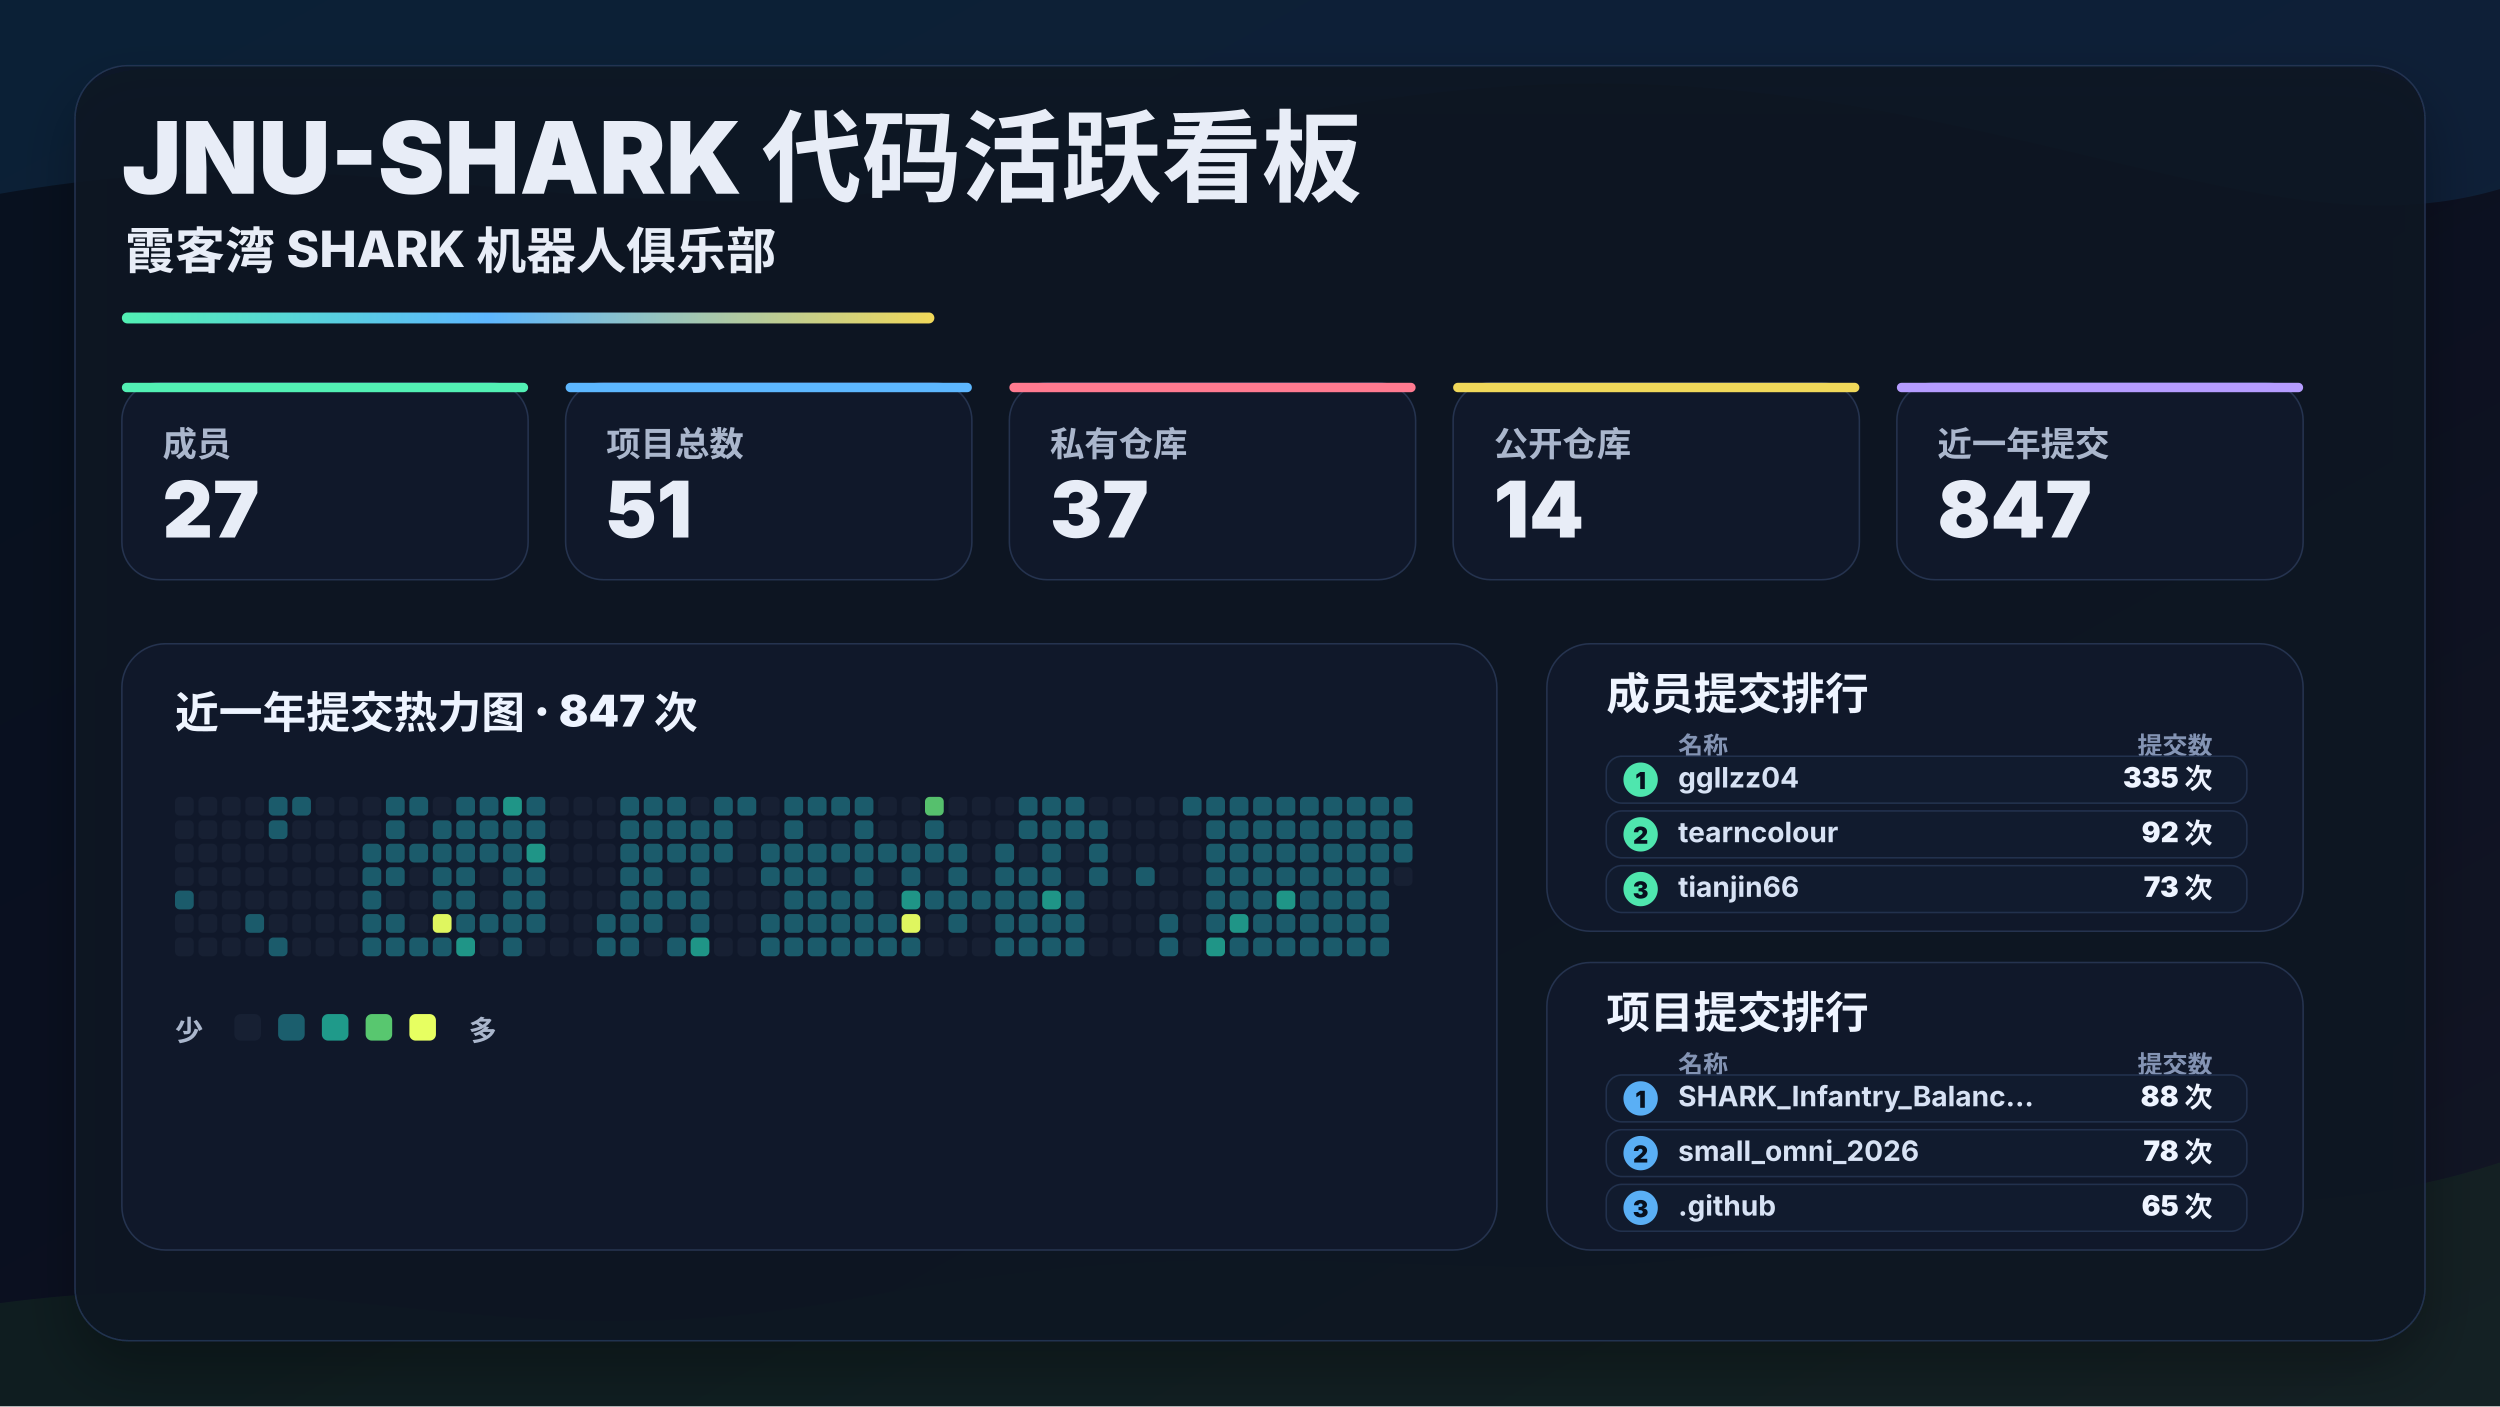
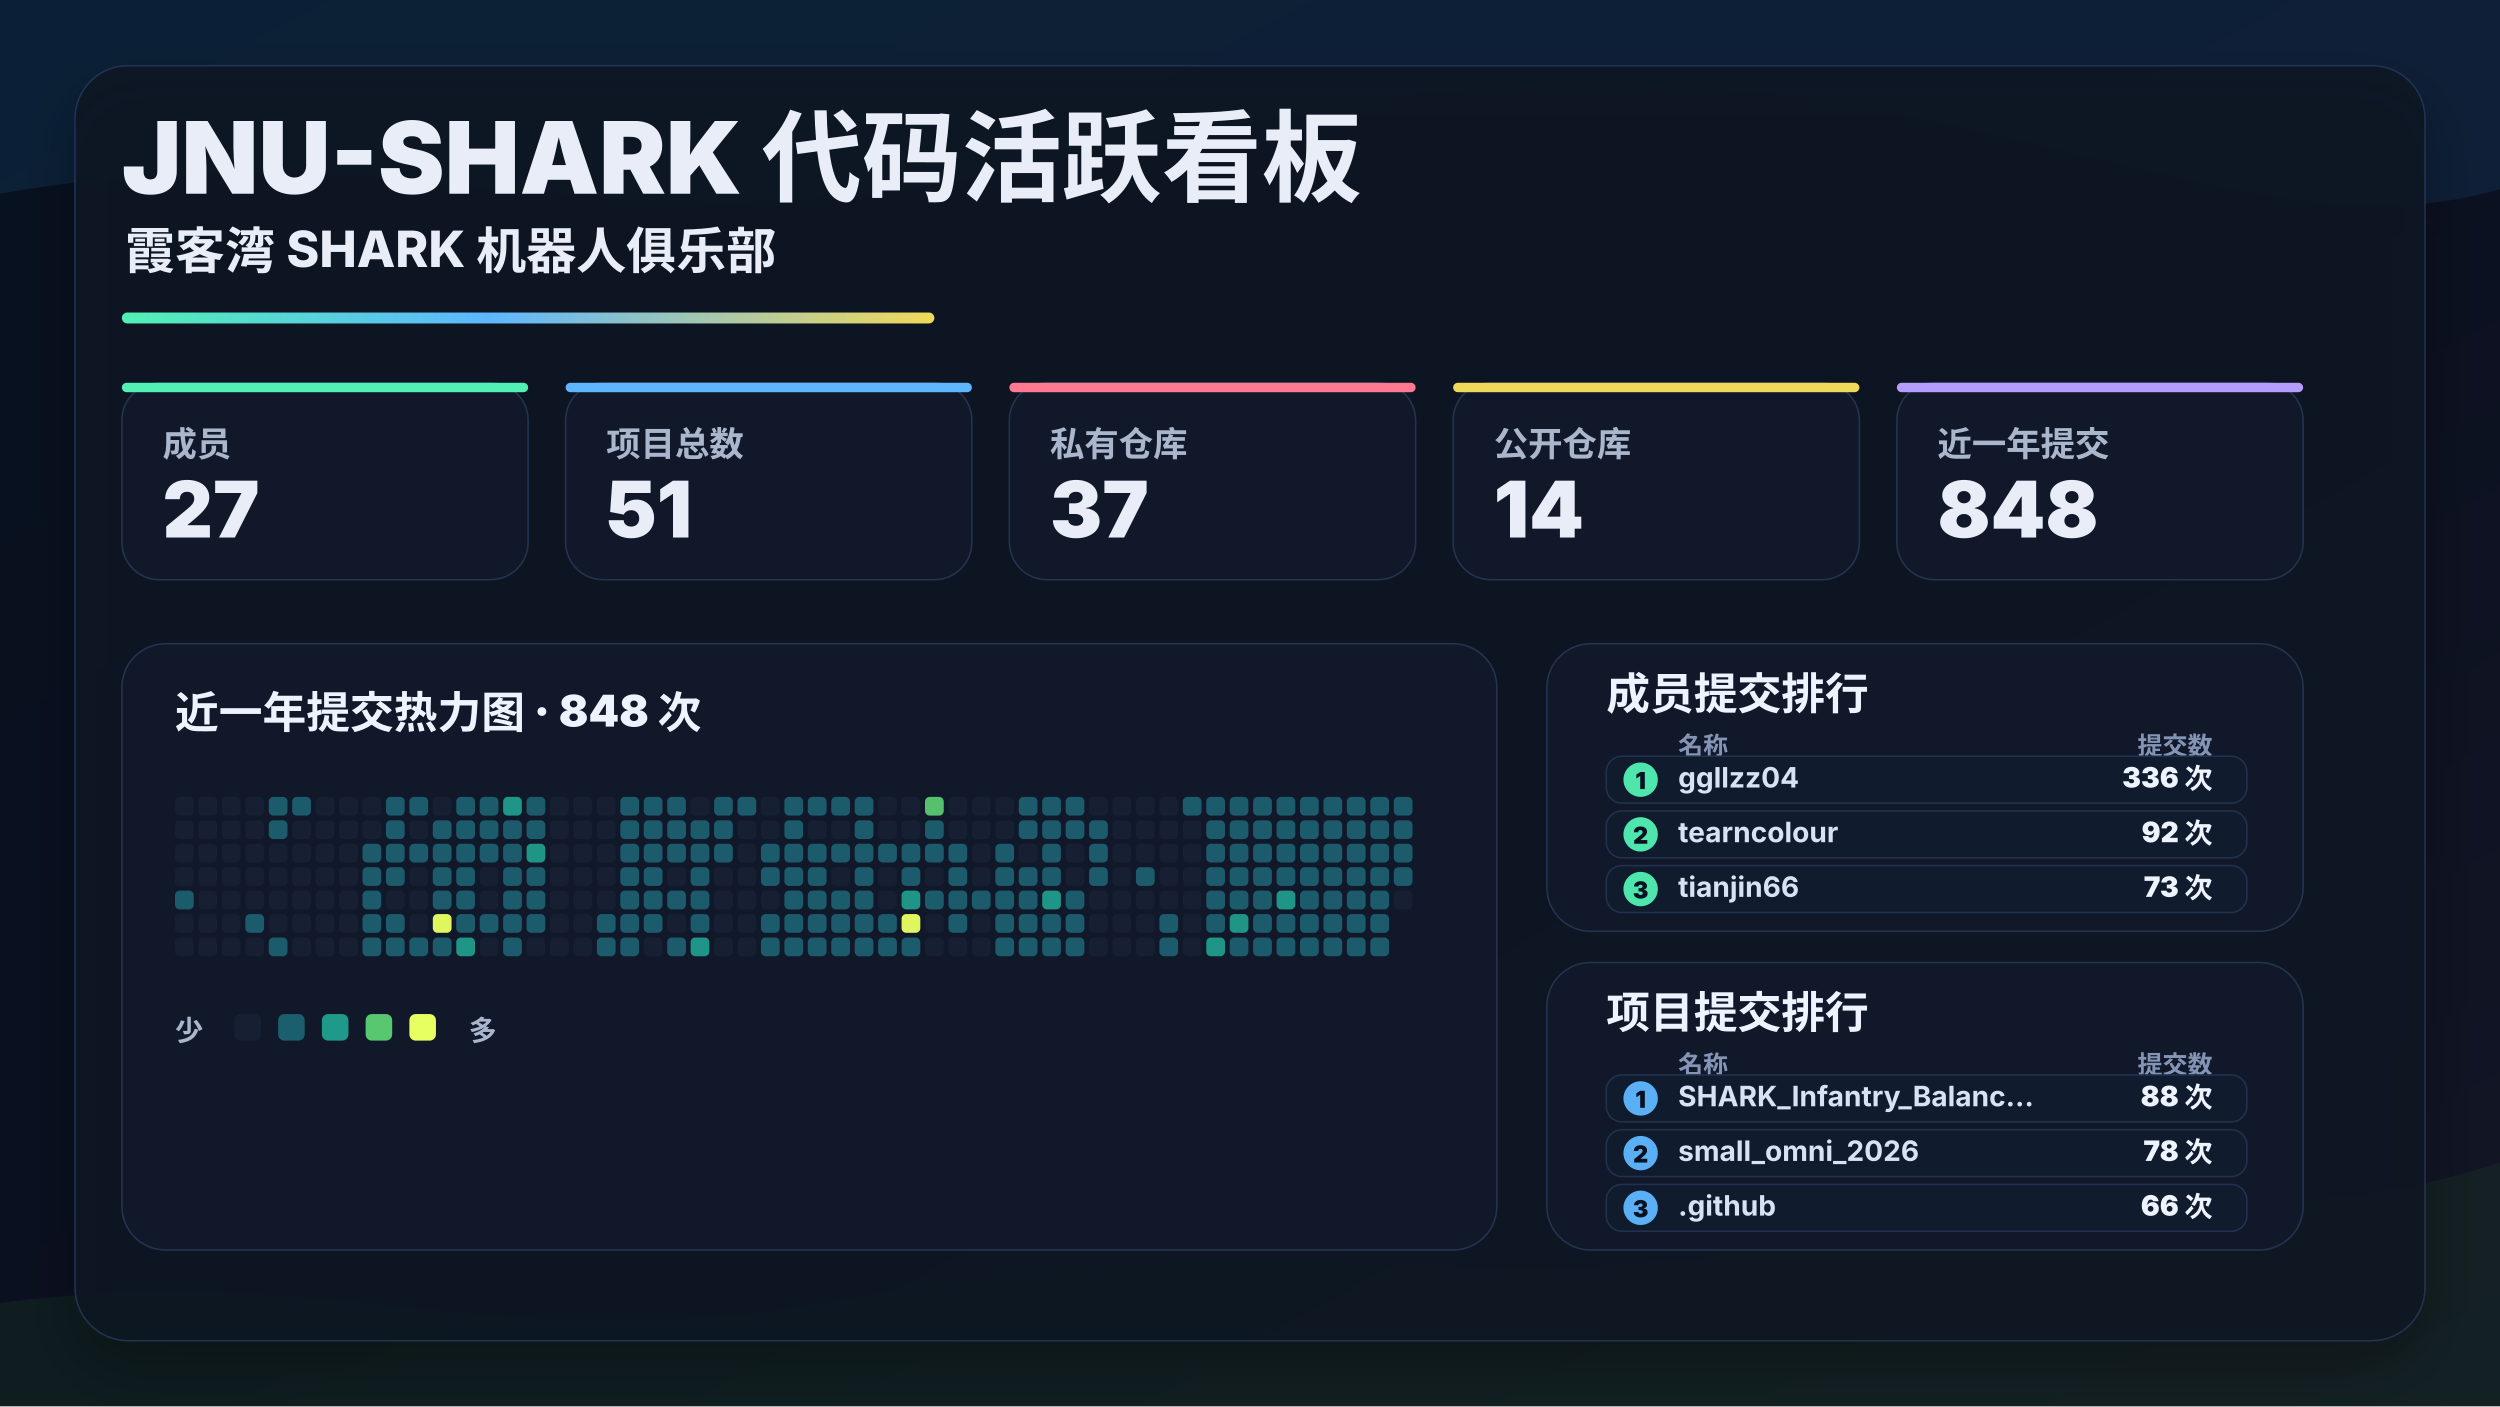
<svg xmlns="http://www.w3.org/2000/svg" width="1600" height="900" viewBox="0 0 1600 900" role="img" aria-labelledby="title desc">
  <defs>
    <linearGradient id="bg" x1="0" y1="0" x2="1" y2="1">
      <stop offset="0" stop-color="#07111f" />
      <stop offset="0.52" stop-color="#0b1020" />
      <stop offset="1" stop-color="#131625" />
    </linearGradient>
    <linearGradient id="hero" x1="0" y1="0" x2="1" y2="0">
      <stop offset="0" stop-color="#52f0b4" />
      <stop offset="0.45" stop-color="#5db7ff" />
      <stop offset="1" stop-color="#f0d85a" />
    </linearGradient>
    <filter id="softShadow" x="-10%" y="-10%" width="120%" height="120%">
      <feDropShadow dx="0" dy="18" stdDeviation="18" flood-color="#000000" flood-opacity="0.32" />
    </filter>
  </defs>
  <style>
    text { font-family: Inter, ui-sans-serif, system-ui, -apple-system, BlinkMacSystemFont, "Segoe UI", "PingFang SC", "Microsoft YaHei", sans-serif; fill: #e8edf7; }
    .title { font-size: 64px; font-weight: 900; letter-spacing: 0; }
    .subtitle { font-size: 32px; font-weight: 780; fill: #e8edf7; }
    .label { font-size: 22px; fill: #aab6cc; font-weight: 760; }
    .stat { font-size: 50px; font-weight: 900; }
    .section-title { font-size: 28px; font-weight: 860; fill: #eef4ff; }
    .table-head { font-size: 16px; fill: #8494b4; font-weight: 720; }
    .row-name { font-size: 18px; fill: #d7e2f4; font-weight: 720; }
    .row-value { font-size: 18px; fill: #eef4ff; font-weight: 860; }
    .rank { font-size: 15px; fill: #07111f; font-weight: 900; }
    .tiny { font-size: 18px; fill: #aab6cc; font-weight: 620; }
  </style>
  <rect width="1600" height="900" fill="url(#bg)" />
  <path d="M0 124 C250 80 385 160 620 114 C860 67 982 28 1220 74 C1392 108 1495 152 1600 121 L1600 0 L0 0 Z" fill="#12385c" opacity="0.38" />
  <path d="M0 834 C216 805 318 875 553 830 C835 776 935 837 1160 794 C1350 758 1464 789 1600 744 L1600 900 L0 900 Z" fill="#173622" opacity="0.36" />
  <g filter="url(#softShadow)">
    <rect x="48" y="42" width="1504" height="816" rx="34" fill="#0b1324" opacity="0.88" stroke="#263654" />
  </g>
  <text x="78" y="124" class="title">JNU-SHARK 代码活跃看板</text>
  <text x="80" y="172" class="subtitle">霞客湾 SHARK 机器人俱乐部</text>
  <rect x="78" y="200" width="520" height="7" rx="3.5" fill="url(#hero)" />
  <g>
    <rect x="78" y="245" width="260" height="126" rx="24" fill="#10182a" stroke="#25334f" />
    <rect x="78" y="245" width="260" height="6" rx="3" fill="#52f0b4" />
    <text x="104" y="292" class="label">成员</text>
    <text x="104" y="344" class="stat">27</text>
  </g>
  <g>
    <rect x="362" y="245" width="260" height="126" rx="24" fill="#10182a" stroke="#25334f" />
    <rect x="362" y="245" width="260" height="6" rx="3" fill="#5db7ff" />
    <text x="388" y="292" class="label">项目总数</text>
    <text x="388" y="344" class="stat">51</text>
  </g>
  <g>
    <rect x="646" y="245" width="260" height="126" rx="24" fill="#10182a" stroke="#25334f" />
    <rect x="646" y="245" width="260" height="6" rx="3" fill="#ff7a90" />
    <text x="672" y="292" class="label">私有仓库</text>
    <text x="672" y="344" class="stat">37</text>
  </g>
  <g>
    <rect x="930" y="245" width="260" height="126" rx="24" fill="#10182a" stroke="#25334f" />
    <rect x="930" y="245" width="260" height="6" rx="3" fill="#f0d85a" />
    <text x="956" y="292" class="label">公开仓库</text>
    <text x="956" y="344" class="stat">14</text>
  </g>
  <g>
    <rect x="1214" y="245" width="260" height="126" rx="24" fill="#10182a" stroke="#25334f" />
    <rect x="1214" y="245" width="260" height="6" rx="3" fill="#b59cff" />
    <text x="1240" y="292" class="label">近一年提交</text>
-     <text x="1240" y="344" class="stat">847</text>
+     <text x="1240" y="344" class="stat">848</text>
  </g>
  <rect x="78" y="412" width="880" height="388" rx="28" fill="#10182a" stroke="#25334f" />
-   <text x="112" y="466" class="section-title">近一年提交热力图 · 847 次</text>
+   <text x="112" y="466" class="section-title">近一年提交热力图 · 848 次</text>
  <rect x="112" y="510" width="12" height="12" rx="3" fill="#172033" opacity="0.96" />
  <rect x="112" y="525" width="12" height="12" rx="3" fill="#172033" opacity="0.96" />
  <rect x="112" y="540" width="12" height="12" rx="3" fill="#172033" opacity="0.96" />
  <rect x="112" y="555" width="12" height="12" rx="3" fill="#172033" opacity="0.96" />
  <rect x="112" y="570" width="12" height="12" rx="3" fill="#1b5e6d" opacity="0.96" />
  <rect x="112" y="585" width="12" height="12" rx="3" fill="#172033" opacity="0.96" />
  <rect x="112" y="600" width="12" height="12" rx="3" fill="#172033" opacity="0.96" />
  <rect x="127" y="510" width="12" height="12" rx="3" fill="#172033" opacity="0.96" />
  <rect x="127" y="525" width="12" height="12" rx="3" fill="#172033" opacity="0.96" />
  <rect x="127" y="540" width="12" height="12" rx="3" fill="#172033" opacity="0.96" />
  <rect x="127" y="555" width="12" height="12" rx="3" fill="#172033" opacity="0.96" />
  <rect x="127" y="570" width="12" height="12" rx="3" fill="#172033" opacity="0.96" />
  <rect x="127" y="585" width="12" height="12" rx="3" fill="#172033" opacity="0.96" />
  <rect x="127" y="600" width="12" height="12" rx="3" fill="#172033" opacity="0.96" />
  <rect x="142" y="510" width="12" height="12" rx="3" fill="#172033" opacity="0.96" />
  <rect x="142" y="525" width="12" height="12" rx="3" fill="#172033" opacity="0.96" />
  <rect x="142" y="540" width="12" height="12" rx="3" fill="#172033" opacity="0.96" />
  <rect x="142" y="555" width="12" height="12" rx="3" fill="#172033" opacity="0.96" />
  <rect x="142" y="570" width="12" height="12" rx="3" fill="#172033" opacity="0.96" />
  <rect x="142" y="585" width="12" height="12" rx="3" fill="#172033" opacity="0.96" />
  <rect x="142" y="600" width="12" height="12" rx="3" fill="#172033" opacity="0.96" />
  <rect x="157" y="510" width="12" height="12" rx="3" fill="#172033" opacity="0.96" />
  <rect x="157" y="525" width="12" height="12" rx="3" fill="#172033" opacity="0.96" />
  <rect x="157" y="540" width="12" height="12" rx="3" fill="#172033" opacity="0.96" />
  <rect x="157" y="555" width="12" height="12" rx="3" fill="#172033" opacity="0.96" />
  <rect x="157" y="570" width="12" height="12" rx="3" fill="#172033" opacity="0.96" />
  <rect x="157" y="585" width="12" height="12" rx="3" fill="#1b5e6d" opacity="0.96" />
  <rect x="157" y="600" width="12" height="12" rx="3" fill="#172033" opacity="0.96" />
  <rect x="172" y="510" width="12" height="12" rx="3" fill="#1b5e6d" opacity="0.96" />
  <rect x="172" y="525" width="12" height="12" rx="3" fill="#1b5e6d" opacity="0.96" />
  <rect x="172" y="540" width="12" height="12" rx="3" fill="#172033" opacity="0.96" />
  <rect x="172" y="555" width="12" height="12" rx="3" fill="#172033" opacity="0.96" />
  <rect x="172" y="570" width="12" height="12" rx="3" fill="#172033" opacity="0.96" />
  <rect x="172" y="585" width="12" height="12" rx="3" fill="#172033" opacity="0.96" />
  <rect x="172" y="600" width="12" height="12" rx="3" fill="#1b5e6d" opacity="0.96" />
  <rect x="187" y="510" width="12" height="12" rx="3" fill="#1b5e6d" opacity="0.96" />
  <rect x="187" y="525" width="12" height="12" rx="3" fill="#172033" opacity="0.96" />
  <rect x="187" y="540" width="12" height="12" rx="3" fill="#172033" opacity="0.96" />
  <rect x="187" y="555" width="12" height="12" rx="3" fill="#172033" opacity="0.96" />
  <rect x="187" y="570" width="12" height="12" rx="3" fill="#172033" opacity="0.96" />
  <rect x="187" y="585" width="12" height="12" rx="3" fill="#172033" opacity="0.96" />
  <rect x="187" y="600" width="12" height="12" rx="3" fill="#172033" opacity="0.96" />
  <rect x="202" y="510" width="12" height="12" rx="3" fill="#172033" opacity="0.96" />
  <rect x="202" y="525" width="12" height="12" rx="3" fill="#172033" opacity="0.96" />
  <rect x="202" y="540" width="12" height="12" rx="3" fill="#172033" opacity="0.96" />
  <rect x="202" y="555" width="12" height="12" rx="3" fill="#172033" opacity="0.96" />
  <rect x="202" y="570" width="12" height="12" rx="3" fill="#172033" opacity="0.96" />
  <rect x="202" y="585" width="12" height="12" rx="3" fill="#172033" opacity="0.96" />
  <rect x="202" y="600" width="12" height="12" rx="3" fill="#172033" opacity="0.96" />
  <rect x="217" y="510" width="12" height="12" rx="3" fill="#172033" opacity="0.96" />
  <rect x="217" y="525" width="12" height="12" rx="3" fill="#172033" opacity="0.96" />
  <rect x="217" y="540" width="12" height="12" rx="3" fill="#172033" opacity="0.96" />
  <rect x="217" y="555" width="12" height="12" rx="3" fill="#172033" opacity="0.96" />
  <rect x="217" y="570" width="12" height="12" rx="3" fill="#172033" opacity="0.96" />
  <rect x="217" y="585" width="12" height="12" rx="3" fill="#172033" opacity="0.96" />
  <rect x="217" y="600" width="12" height="12" rx="3" fill="#172033" opacity="0.96" />
  <rect x="232" y="510" width="12" height="12" rx="3" fill="#172033" opacity="0.96" />
  <rect x="232" y="525" width="12" height="12" rx="3" fill="#172033" opacity="0.96" />
  <rect x="232" y="540" width="12" height="12" rx="3" fill="#1b5e6d" opacity="0.96" />
  <rect x="232" y="555" width="12" height="12" rx="3" fill="#1b5e6d" opacity="0.96" />
  <rect x="232" y="570" width="12" height="12" rx="3" fill="#1b5e6d" opacity="0.96" />
  <rect x="232" y="585" width="12" height="12" rx="3" fill="#1b5e6d" opacity="0.96" />
  <rect x="232" y="600" width="12" height="12" rx="3" fill="#1b5e6d" opacity="0.96" />
  <rect x="247" y="510" width="12" height="12" rx="3" fill="#1b5e6d" opacity="0.96" />
  <rect x="247" y="525" width="12" height="12" rx="3" fill="#1b5e6d" opacity="0.96" />
  <rect x="247" y="540" width="12" height="12" rx="3" fill="#1b5e6d" opacity="0.96" />
  <rect x="247" y="555" width="12" height="12" rx="3" fill="#1b5e6d" opacity="0.96" />
  <rect x="247" y="570" width="12" height="12" rx="3" fill="#172033" opacity="0.96" />
  <rect x="247" y="585" width="12" height="12" rx="3" fill="#1b5e6d" opacity="0.96" />
  <rect x="247" y="600" width="12" height="12" rx="3" fill="#1b5e6d" opacity="0.96" />
  <rect x="262" y="510" width="12" height="12" rx="3" fill="#1b5e6d" opacity="0.96" />
  <rect x="262" y="525" width="12" height="12" rx="3" fill="#172033" opacity="0.96" />
  <rect x="262" y="540" width="12" height="12" rx="3" fill="#1b5e6d" opacity="0.96" />
  <rect x="262" y="555" width="12" height="12" rx="3" fill="#172033" opacity="0.96" />
  <rect x="262" y="570" width="12" height="12" rx="3" fill="#172033" opacity="0.96" />
  <rect x="262" y="585" width="12" height="12" rx="3" fill="#172033" opacity="0.96" />
  <rect x="262" y="600" width="12" height="12" rx="3" fill="#1b5e6d" opacity="0.96" />
  <rect x="277" y="510" width="12" height="12" rx="3" fill="#172033" opacity="0.96" />
  <rect x="277" y="525" width="12" height="12" rx="3" fill="#1b5e6d" opacity="0.96" />
  <rect x="277" y="540" width="12" height="12" rx="3" fill="#1b5e6d" opacity="0.96" />
  <rect x="277" y="555" width="12" height="12" rx="3" fill="#1b5e6d" opacity="0.96" />
  <rect x="277" y="570" width="12" height="12" rx="3" fill="#1b5e6d" opacity="0.96" />
  <rect x="277" y="585" width="12" height="12" rx="3" fill="#e7ff61" opacity="0.96" />
  <rect x="277" y="600" width="12" height="12" rx="3" fill="#1b5e6d" opacity="0.96" />
  <rect x="292" y="510" width="12" height="12" rx="3" fill="#1b5e6d" opacity="0.96" />
  <rect x="292" y="525" width="12" height="12" rx="3" fill="#1b5e6d" opacity="0.96" />
  <rect x="292" y="540" width="12" height="12" rx="3" fill="#1b5e6d" opacity="0.96" />
  <rect x="292" y="555" width="12" height="12" rx="3" fill="#1b5e6d" opacity="0.96" />
  <rect x="292" y="570" width="12" height="12" rx="3" fill="#1b5e6d" opacity="0.96" />
  <rect x="292" y="585" width="12" height="12" rx="3" fill="#1b5e6d" opacity="0.96" />
  <rect x="292" y="600" width="12" height="12" rx="3" fill="#1f9a8a" opacity="0.96" />
  <rect x="307" y="510" width="12" height="12" rx="3" fill="#1b5e6d" opacity="0.96" />
  <rect x="307" y="525" width="12" height="12" rx="3" fill="#1b5e6d" opacity="0.96" />
  <rect x="307" y="540" width="12" height="12" rx="3" fill="#1b5e6d" opacity="0.96" />
  <rect x="307" y="555" width="12" height="12" rx="3" fill="#172033" opacity="0.96" />
  <rect x="307" y="570" width="12" height="12" rx="3" fill="#172033" opacity="0.96" />
  <rect x="307" y="585" width="12" height="12" rx="3" fill="#1b5e6d" opacity="0.96" />
  <rect x="307" y="600" width="12" height="12" rx="3" fill="#172033" opacity="0.96" />
  <rect x="322" y="510" width="12" height="12" rx="3" fill="#1f9a8a" opacity="0.96" />
  <rect x="322" y="525" width="12" height="12" rx="3" fill="#1b5e6d" opacity="0.96" />
  <rect x="322" y="540" width="12" height="12" rx="3" fill="#1b5e6d" opacity="0.96" />
  <rect x="322" y="555" width="12" height="12" rx="3" fill="#1b5e6d" opacity="0.96" />
  <rect x="322" y="570" width="12" height="12" rx="3" fill="#1b5e6d" opacity="0.96" />
  <rect x="322" y="585" width="12" height="12" rx="3" fill="#1b5e6d" opacity="0.96" />
  <rect x="322" y="600" width="12" height="12" rx="3" fill="#1b5e6d" opacity="0.96" />
  <rect x="337" y="510" width="12" height="12" rx="3" fill="#1b5e6d" opacity="0.96" />
  <rect x="337" y="525" width="12" height="12" rx="3" fill="#1b5e6d" opacity="0.96" />
  <rect x="337" y="540" width="12" height="12" rx="3" fill="#1f9a8a" opacity="0.96" />
  <rect x="337" y="555" width="12" height="12" rx="3" fill="#1b5e6d" opacity="0.96" />
  <rect x="337" y="570" width="12" height="12" rx="3" fill="#1b5e6d" opacity="0.96" />
  <rect x="337" y="585" width="12" height="12" rx="3" fill="#1b5e6d" opacity="0.96" />
  <rect x="337" y="600" width="12" height="12" rx="3" fill="#172033" opacity="0.96" />
  <rect x="352" y="510" width="12" height="12" rx="3" fill="#172033" opacity="0.96" />
  <rect x="352" y="525" width="12" height="12" rx="3" fill="#172033" opacity="0.96" />
  <rect x="352" y="540" width="12" height="12" rx="3" fill="#172033" opacity="0.96" />
  <rect x="352" y="555" width="12" height="12" rx="3" fill="#172033" opacity="0.96" />
  <rect x="352" y="570" width="12" height="12" rx="3" fill="#172033" opacity="0.96" />
  <rect x="352" y="585" width="12" height="12" rx="3" fill="#172033" opacity="0.96" />
  <rect x="352" y="600" width="12" height="12" rx="3" fill="#172033" opacity="0.96" />
  <rect x="367" y="510" width="12" height="12" rx="3" fill="#172033" opacity="0.96" />
  <rect x="367" y="525" width="12" height="12" rx="3" fill="#172033" opacity="0.96" />
  <rect x="367" y="540" width="12" height="12" rx="3" fill="#172033" opacity="0.96" />
  <rect x="367" y="555" width="12" height="12" rx="3" fill="#172033" opacity="0.96" />
  <rect x="367" y="570" width="12" height="12" rx="3" fill="#172033" opacity="0.96" />
  <rect x="367" y="585" width="12" height="12" rx="3" fill="#172033" opacity="0.96" />
  <rect x="367" y="600" width="12" height="12" rx="3" fill="#172033" opacity="0.96" />
  <rect x="382" y="510" width="12" height="12" rx="3" fill="#172033" opacity="0.96" />
  <rect x="382" y="525" width="12" height="12" rx="3" fill="#172033" opacity="0.96" />
  <rect x="382" y="540" width="12" height="12" rx="3" fill="#172033" opacity="0.96" />
  <rect x="382" y="555" width="12" height="12" rx="3" fill="#172033" opacity="0.96" />
  <rect x="382" y="570" width="12" height="12" rx="3" fill="#172033" opacity="0.96" />
  <rect x="382" y="585" width="12" height="12" rx="3" fill="#1b5e6d" opacity="0.96" />
  <rect x="382" y="600" width="12" height="12" rx="3" fill="#1b5e6d" opacity="0.96" />
  <rect x="397" y="510" width="12" height="12" rx="3" fill="#1b5e6d" opacity="0.96" />
  <rect x="397" y="525" width="12" height="12" rx="3" fill="#1b5e6d" opacity="0.96" />
  <rect x="397" y="540" width="12" height="12" rx="3" fill="#1b5e6d" opacity="0.96" />
  <rect x="397" y="555" width="12" height="12" rx="3" fill="#1b5e6d" opacity="0.96" />
  <rect x="397" y="570" width="12" height="12" rx="3" fill="#1b5e6d" opacity="0.96" />
  <rect x="397" y="585" width="12" height="12" rx="3" fill="#1b5e6d" opacity="0.96" />
  <rect x="397" y="600" width="12" height="12" rx="3" fill="#1b5e6d" opacity="0.96" />
  <rect x="412" y="510" width="12" height="12" rx="3" fill="#1b5e6d" opacity="0.96" />
  <rect x="412" y="525" width="12" height="12" rx="3" fill="#1b5e6d" opacity="0.96" />
  <rect x="412" y="540" width="12" height="12" rx="3" fill="#1b5e6d" opacity="0.96" />
  <rect x="412" y="555" width="12" height="12" rx="3" fill="#1b5e6d" opacity="0.96" />
  <rect x="412" y="570" width="12" height="12" rx="3" fill="#1b5e6d" opacity="0.96" />
  <rect x="412" y="585" width="12" height="12" rx="3" fill="#1b5e6d" opacity="0.96" />
  <rect x="412" y="600" width="12" height="12" rx="3" fill="#172033" opacity="0.96" />
  <rect x="427" y="510" width="12" height="12" rx="3" fill="#1b5e6d" opacity="0.96" />
  <rect x="427" y="525" width="12" height="12" rx="3" fill="#1b5e6d" opacity="0.96" />
  <rect x="427" y="540" width="12" height="12" rx="3" fill="#1b5e6d" opacity="0.96" />
  <rect x="427" y="555" width="12" height="12" rx="3" fill="#172033" opacity="0.96" />
  <rect x="427" y="570" width="12" height="12" rx="3" fill="#1b5e6d" opacity="0.96" />
  <rect x="427" y="585" width="12" height="12" rx="3" fill="#172033" opacity="0.96" />
  <rect x="427" y="600" width="12" height="12" rx="3" fill="#1b5e6d" opacity="0.96" />
  <rect x="442" y="510" width="12" height="12" rx="3" fill="#172033" opacity="0.96" />
  <rect x="442" y="525" width="12" height="12" rx="3" fill="#1b5e6d" opacity="0.96" />
  <rect x="442" y="540" width="12" height="12" rx="3" fill="#1b5e6d" opacity="0.96" />
  <rect x="442" y="555" width="12" height="12" rx="3" fill="#1b5e6d" opacity="0.96" />
  <rect x="442" y="570" width="12" height="12" rx="3" fill="#1b5e6d" opacity="0.96" />
  <rect x="442" y="585" width="12" height="12" rx="3" fill="#1b5e6d" opacity="0.96" />
  <rect x="442" y="600" width="12" height="12" rx="3" fill="#1f9a8a" opacity="0.96" />
  <rect x="457" y="510" width="12" height="12" rx="3" fill="#1b5e6d" opacity="0.96" />
  <rect x="457" y="525" width="12" height="12" rx="3" fill="#1b5e6d" opacity="0.96" />
  <rect x="457" y="540" width="12" height="12" rx="3" fill="#1b5e6d" opacity="0.96" />
  <rect x="457" y="555" width="12" height="12" rx="3" fill="#172033" opacity="0.96" />
  <rect x="457" y="570" width="12" height="12" rx="3" fill="#172033" opacity="0.96" />
  <rect x="457" y="585" width="12" height="12" rx="3" fill="#172033" opacity="0.96" />
  <rect x="457" y="600" width="12" height="12" rx="3" fill="#172033" opacity="0.96" />
  <rect x="472" y="510" width="12" height="12" rx="3" fill="#1b5e6d" opacity="0.96" />
  <rect x="472" y="525" width="12" height="12" rx="3" fill="#172033" opacity="0.96" />
  <rect x="472" y="540" width="12" height="12" rx="3" fill="#172033" opacity="0.96" />
  <rect x="472" y="555" width="12" height="12" rx="3" fill="#172033" opacity="0.96" />
  <rect x="472" y="570" width="12" height="12" rx="3" fill="#172033" opacity="0.96" />
  <rect x="472" y="585" width="12" height="12" rx="3" fill="#172033" opacity="0.96" />
  <rect x="472" y="600" width="12" height="12" rx="3" fill="#172033" opacity="0.96" />
  <rect x="487" y="510" width="12" height="12" rx="3" fill="#172033" opacity="0.96" />
  <rect x="487" y="525" width="12" height="12" rx="3" fill="#172033" opacity="0.96" />
  <rect x="487" y="540" width="12" height="12" rx="3" fill="#1b5e6d" opacity="0.96" />
  <rect x="487" y="555" width="12" height="12" rx="3" fill="#1b5e6d" opacity="0.96" />
  <rect x="487" y="570" width="12" height="12" rx="3" fill="#172033" opacity="0.96" />
  <rect x="487" y="585" width="12" height="12" rx="3" fill="#1b5e6d" opacity="0.96" />
  <rect x="487" y="600" width="12" height="12" rx="3" fill="#1b5e6d" opacity="0.96" />
  <rect x="502" y="510" width="12" height="12" rx="3" fill="#1b5e6d" opacity="0.96" />
  <rect x="502" y="525" width="12" height="12" rx="3" fill="#1b5e6d" opacity="0.96" />
  <rect x="502" y="540" width="12" height="12" rx="3" fill="#1b5e6d" opacity="0.96" />
  <rect x="502" y="555" width="12" height="12" rx="3" fill="#1b5e6d" opacity="0.96" />
  <rect x="502" y="570" width="12" height="12" rx="3" fill="#1b5e6d" opacity="0.96" />
  <rect x="502" y="585" width="12" height="12" rx="3" fill="#1b5e6d" opacity="0.96" />
  <rect x="502" y="600" width="12" height="12" rx="3" fill="#1b5e6d" opacity="0.96" />
  <rect x="517" y="510" width="12" height="12" rx="3" fill="#1b5e6d" opacity="0.96" />
  <rect x="517" y="525" width="12" height="12" rx="3" fill="#172033" opacity="0.96" />
  <rect x="517" y="540" width="12" height="12" rx="3" fill="#1b5e6d" opacity="0.96" />
  <rect x="517" y="555" width="12" height="12" rx="3" fill="#1b5e6d" opacity="0.96" />
  <rect x="517" y="570" width="12" height="12" rx="3" fill="#1b5e6d" opacity="0.96" />
  <rect x="517" y="585" width="12" height="12" rx="3" fill="#1b5e6d" opacity="0.96" />
  <rect x="517" y="600" width="12" height="12" rx="3" fill="#1b5e6d" opacity="0.96" />
  <rect x="532" y="510" width="12" height="12" rx="3" fill="#1b5e6d" opacity="0.96" />
  <rect x="532" y="525" width="12" height="12" rx="3" fill="#172033" opacity="0.96" />
  <rect x="532" y="540" width="12" height="12" rx="3" fill="#1b5e6d" opacity="0.96" />
  <rect x="532" y="555" width="12" height="12" rx="3" fill="#172033" opacity="0.96" />
  <rect x="532" y="570" width="12" height="12" rx="3" fill="#1b5e6d" opacity="0.96" />
  <rect x="532" y="585" width="12" height="12" rx="3" fill="#1b5e6d" opacity="0.96" />
  <rect x="532" y="600" width="12" height="12" rx="3" fill="#1b5e6d" opacity="0.96" />
  <rect x="547" y="510" width="12" height="12" rx="3" fill="#1b5e6d" opacity="0.96" />
  <rect x="547" y="525" width="12" height="12" rx="3" fill="#1b5e6d" opacity="0.96" />
  <rect x="547" y="540" width="12" height="12" rx="3" fill="#1b5e6d" opacity="0.96" />
  <rect x="547" y="555" width="12" height="12" rx="3" fill="#1b5e6d" opacity="0.96" />
  <rect x="547" y="570" width="12" height="12" rx="3" fill="#1b5e6d" opacity="0.96" />
  <rect x="547" y="585" width="12" height="12" rx="3" fill="#1b5e6d" opacity="0.96" />
  <rect x="547" y="600" width="12" height="12" rx="3" fill="#1b5e6d" opacity="0.96" />
  <rect x="562" y="510" width="12" height="12" rx="3" fill="#172033" opacity="0.96" />
  <rect x="562" y="525" width="12" height="12" rx="3" fill="#172033" opacity="0.96" />
  <rect x="562" y="540" width="12" height="12" rx="3" fill="#1b5e6d" opacity="0.96" />
  <rect x="562" y="555" width="12" height="12" rx="3" fill="#172033" opacity="0.96" />
  <rect x="562" y="570" width="12" height="12" rx="3" fill="#172033" opacity="0.96" />
  <rect x="562" y="585" width="12" height="12" rx="3" fill="#1b5e6d" opacity="0.96" />
  <rect x="562" y="600" width="12" height="12" rx="3" fill="#1b5e6d" opacity="0.96" />
  <rect x="577" y="510" width="12" height="12" rx="3" fill="#172033" opacity="0.96" />
  <rect x="577" y="525" width="12" height="12" rx="3" fill="#172033" opacity="0.96" />
  <rect x="577" y="540" width="12" height="12" rx="3" fill="#1b5e6d" opacity="0.96" />
  <rect x="577" y="555" width="12" height="12" rx="3" fill="#1b5e6d" opacity="0.96" />
  <rect x="577" y="570" width="12" height="12" rx="3" fill="#1f9a8a" opacity="0.96" />
  <rect x="577" y="585" width="12" height="12" rx="3" fill="#e7ff61" opacity="0.96" />
  <rect x="577" y="600" width="12" height="12" rx="3" fill="#1b5e6d" opacity="0.96" />
  <rect x="592" y="510" width="12" height="12" rx="3" fill="#58c76f" opacity="0.96" />
  <rect x="592" y="525" width="12" height="12" rx="3" fill="#1b5e6d" opacity="0.96" />
  <rect x="592" y="540" width="12" height="12" rx="3" fill="#1b5e6d" opacity="0.96" />
  <rect x="592" y="555" width="12" height="12" rx="3" fill="#172033" opacity="0.96" />
  <rect x="592" y="570" width="12" height="12" rx="3" fill="#1b5e6d" opacity="0.96" />
  <rect x="592" y="585" width="12" height="12" rx="3" fill="#172033" opacity="0.96" />
  <rect x="592" y="600" width="12" height="12" rx="3" fill="#172033" opacity="0.96" />
  <rect x="607" y="510" width="12" height="12" rx="3" fill="#172033" opacity="0.96" />
  <rect x="607" y="525" width="12" height="12" rx="3" fill="#172033" opacity="0.96" />
  <rect x="607" y="540" width="12" height="12" rx="3" fill="#1b5e6d" opacity="0.96" />
  <rect x="607" y="555" width="12" height="12" rx="3" fill="#1b5e6d" opacity="0.96" />
  <rect x="607" y="570" width="12" height="12" rx="3" fill="#1b5e6d" opacity="0.96" />
  <rect x="607" y="585" width="12" height="12" rx="3" fill="#1b5e6d" opacity="0.96" />
  <rect x="607" y="600" width="12" height="12" rx="3" fill="#172033" opacity="0.96" />
  <rect x="622" y="510" width="12" height="12" rx="3" fill="#172033" opacity="0.96" />
  <rect x="622" y="525" width="12" height="12" rx="3" fill="#172033" opacity="0.96" />
  <rect x="622" y="540" width="12" height="12" rx="3" fill="#172033" opacity="0.96" />
  <rect x="622" y="555" width="12" height="12" rx="3" fill="#172033" opacity="0.96" />
  <rect x="622" y="570" width="12" height="12" rx="3" fill="#1b5e6d" opacity="0.96" />
  <rect x="622" y="585" width="12" height="12" rx="3" fill="#172033" opacity="0.96" />
  <rect x="622" y="600" width="12" height="12" rx="3" fill="#172033" opacity="0.96" />
  <rect x="637" y="510" width="12" height="12" rx="3" fill="#172033" opacity="0.96" />
  <rect x="637" y="525" width="12" height="12" rx="3" fill="#172033" opacity="0.96" />
  <rect x="637" y="540" width="12" height="12" rx="3" fill="#1b5e6d" opacity="0.96" />
  <rect x="637" y="555" width="12" height="12" rx="3" fill="#1b5e6d" opacity="0.96" />
  <rect x="637" y="570" width="12" height="12" rx="3" fill="#1b5e6d" opacity="0.96" />
  <rect x="637" y="585" width="12" height="12" rx="3" fill="#1b5e6d" opacity="0.96" />
  <rect x="637" y="600" width="12" height="12" rx="3" fill="#1b5e6d" opacity="0.96" />
  <rect x="652" y="510" width="12" height="12" rx="3" fill="#1b5e6d" opacity="0.96" />
  <rect x="652" y="525" width="12" height="12" rx="3" fill="#1b5e6d" opacity="0.96" />
  <rect x="652" y="540" width="12" height="12" rx="3" fill="#172033" opacity="0.96" />
  <rect x="652" y="555" width="12" height="12" rx="3" fill="#1b5e6d" opacity="0.96" />
  <rect x="652" y="570" width="12" height="12" rx="3" fill="#1b5e6d" opacity="0.96" />
  <rect x="652" y="585" width="12" height="12" rx="3" fill="#1b5e6d" opacity="0.96" />
  <rect x="652" y="600" width="12" height="12" rx="3" fill="#1b5e6d" opacity="0.96" />
  <rect x="667" y="510" width="12" height="12" rx="3" fill="#1b5e6d" opacity="0.96" />
  <rect x="667" y="525" width="12" height="12" rx="3" fill="#1b5e6d" opacity="0.96" />
  <rect x="667" y="540" width="12" height="12" rx="3" fill="#1b5e6d" opacity="0.96" />
  <rect x="667" y="555" width="12" height="12" rx="3" fill="#1b5e6d" opacity="0.96" />
  <rect x="667" y="570" width="12" height="12" rx="3" fill="#1f9a8a" opacity="0.96" />
  <rect x="667" y="585" width="12" height="12" rx="3" fill="#1b5e6d" opacity="0.96" />
  <rect x="667" y="600" width="12" height="12" rx="3" fill="#1b5e6d" opacity="0.96" />
  <rect x="682" y="510" width="12" height="12" rx="3" fill="#1b5e6d" opacity="0.96" />
  <rect x="682" y="525" width="12" height="12" rx="3" fill="#1b5e6d" opacity="0.96" />
  <rect x="682" y="540" width="12" height="12" rx="3" fill="#172033" opacity="0.96" />
  <rect x="682" y="555" width="12" height="12" rx="3" fill="#172033" opacity="0.96" />
  <rect x="682" y="570" width="12" height="12" rx="3" fill="#1b5e6d" opacity="0.96" />
  <rect x="682" y="585" width="12" height="12" rx="3" fill="#1b5e6d" opacity="0.96" />
  <rect x="682" y="600" width="12" height="12" rx="3" fill="#1b5e6d" opacity="0.96" />
  <rect x="697" y="510" width="12" height="12" rx="3" fill="#172033" opacity="0.96" />
  <rect x="697" y="525" width="12" height="12" rx="3" fill="#1b5e6d" opacity="0.96" />
  <rect x="697" y="540" width="12" height="12" rx="3" fill="#1b5e6d" opacity="0.96" />
  <rect x="697" y="555" width="12" height="12" rx="3" fill="#1b5e6d" opacity="0.96" />
  <rect x="697" y="570" width="12" height="12" rx="3" fill="#172033" opacity="0.96" />
  <rect x="697" y="585" width="12" height="12" rx="3" fill="#172033" opacity="0.96" />
  <rect x="697" y="600" width="12" height="12" rx="3" fill="#172033" opacity="0.96" />
  <rect x="712" y="510" width="12" height="12" rx="3" fill="#172033" opacity="0.96" />
  <rect x="712" y="525" width="12" height="12" rx="3" fill="#172033" opacity="0.96" />
  <rect x="712" y="540" width="12" height="12" rx="3" fill="#172033" opacity="0.96" />
  <rect x="712" y="555" width="12" height="12" rx="3" fill="#172033" opacity="0.96" />
  <rect x="712" y="570" width="12" height="12" rx="3" fill="#172033" opacity="0.96" />
  <rect x="712" y="585" width="12" height="12" rx="3" fill="#172033" opacity="0.96" />
  <rect x="712" y="600" width="12" height="12" rx="3" fill="#172033" opacity="0.96" />
  <rect x="727" y="510" width="12" height="12" rx="3" fill="#172033" opacity="0.96" />
  <rect x="727" y="525" width="12" height="12" rx="3" fill="#172033" opacity="0.96" />
  <rect x="727" y="540" width="12" height="12" rx="3" fill="#172033" opacity="0.96" />
  <rect x="727" y="555" width="12" height="12" rx="3" fill="#1b5e6d" opacity="0.96" />
  <rect x="727" y="570" width="12" height="12" rx="3" fill="#172033" opacity="0.96" />
  <rect x="727" y="585" width="12" height="12" rx="3" fill="#172033" opacity="0.96" />
  <rect x="727" y="600" width="12" height="12" rx="3" fill="#172033" opacity="0.96" />
  <rect x="742" y="510" width="12" height="12" rx="3" fill="#172033" opacity="0.96" />
  <rect x="742" y="525" width="12" height="12" rx="3" fill="#172033" opacity="0.96" />
  <rect x="742" y="540" width="12" height="12" rx="3" fill="#172033" opacity="0.96" />
  <rect x="742" y="555" width="12" height="12" rx="3" fill="#172033" opacity="0.96" />
  <rect x="742" y="570" width="12" height="12" rx="3" fill="#172033" opacity="0.96" />
  <rect x="742" y="585" width="12" height="12" rx="3" fill="#1b5e6d" opacity="0.96" />
  <rect x="742" y="600" width="12" height="12" rx="3" fill="#1b5e6d" opacity="0.96" />
  <rect x="757" y="510" width="12" height="12" rx="3" fill="#1b5e6d" opacity="0.96" />
  <rect x="757" y="525" width="12" height="12" rx="3" fill="#172033" opacity="0.96" />
  <rect x="757" y="540" width="12" height="12" rx="3" fill="#172033" opacity="0.96" />
  <rect x="757" y="555" width="12" height="12" rx="3" fill="#172033" opacity="0.96" />
  <rect x="757" y="570" width="12" height="12" rx="3" fill="#172033" opacity="0.96" />
  <rect x="757" y="585" width="12" height="12" rx="3" fill="#172033" opacity="0.96" />
  <rect x="757" y="600" width="12" height="12" rx="3" fill="#172033" opacity="0.96" />
  <rect x="772" y="510" width="12" height="12" rx="3" fill="#1b5e6d" opacity="0.96" />
  <rect x="772" y="525" width="12" height="12" rx="3" fill="#1b5e6d" opacity="0.96" />
  <rect x="772" y="540" width="12" height="12" rx="3" fill="#1b5e6d" opacity="0.96" />
  <rect x="772" y="555" width="12" height="12" rx="3" fill="#1b5e6d" opacity="0.96" />
  <rect x="772" y="570" width="12" height="12" rx="3" fill="#1b5e6d" opacity="0.96" />
  <rect x="772" y="585" width="12" height="12" rx="3" fill="#1b5e6d" opacity="0.96" />
  <rect x="772" y="600" width="12" height="12" rx="3" fill="#1f9a8a" opacity="0.96" />
  <rect x="787" y="510" width="12" height="12" rx="3" fill="#1b5e6d" opacity="0.96" />
  <rect x="787" y="525" width="12" height="12" rx="3" fill="#1b5e6d" opacity="0.96" />
  <rect x="787" y="540" width="12" height="12" rx="3" fill="#1b5e6d" opacity="0.96" />
  <rect x="787" y="555" width="12" height="12" rx="3" fill="#1b5e6d" opacity="0.96" />
  <rect x="787" y="570" width="12" height="12" rx="3" fill="#1b5e6d" opacity="0.96" />
  <rect x="787" y="585" width="12" height="12" rx="3" fill="#1f9a8a" opacity="0.96" />
  <rect x="787" y="600" width="12" height="12" rx="3" fill="#1b5e6d" opacity="0.96" />
  <rect x="802" y="510" width="12" height="12" rx="3" fill="#1b5e6d" opacity="0.96" />
  <rect x="802" y="525" width="12" height="12" rx="3" fill="#1b5e6d" opacity="0.96" />
  <rect x="802" y="540" width="12" height="12" rx="3" fill="#1b5e6d" opacity="0.96" />
  <rect x="802" y="555" width="12" height="12" rx="3" fill="#1b5e6d" opacity="0.96" />
  <rect x="802" y="570" width="12" height="12" rx="3" fill="#1b5e6d" opacity="0.96" />
  <rect x="802" y="585" width="12" height="12" rx="3" fill="#1b5e6d" opacity="0.96" />
  <rect x="802" y="600" width="12" height="12" rx="3" fill="#1b5e6d" opacity="0.96" />
  <rect x="817" y="510" width="12" height="12" rx="3" fill="#1b5e6d" opacity="0.96" />
  <rect x="817" y="525" width="12" height="12" rx="3" fill="#1b5e6d" opacity="0.96" />
  <rect x="817" y="540" width="12" height="12" rx="3" fill="#1b5e6d" opacity="0.96" />
  <rect x="817" y="555" width="12" height="12" rx="3" fill="#1b5e6d" opacity="0.96" />
  <rect x="817" y="570" width="12" height="12" rx="3" fill="#1f9a8a" opacity="0.96" />
  <rect x="817" y="585" width="12" height="12" rx="3" fill="#1b5e6d" opacity="0.96" />
  <rect x="817" y="600" width="12" height="12" rx="3" fill="#1b5e6d" opacity="0.96" />
  <rect x="832" y="510" width="12" height="12" rx="3" fill="#1b5e6d" opacity="0.96" />
  <rect x="832" y="525" width="12" height="12" rx="3" fill="#1b5e6d" opacity="0.96" />
  <rect x="832" y="540" width="12" height="12" rx="3" fill="#1b5e6d" opacity="0.96" />
  <rect x="832" y="555" width="12" height="12" rx="3" fill="#1b5e6d" opacity="0.96" />
  <rect x="832" y="570" width="12" height="12" rx="3" fill="#1b5e6d" opacity="0.96" />
  <rect x="832" y="585" width="12" height="12" rx="3" fill="#1b5e6d" opacity="0.96" />
  <rect x="832" y="600" width="12" height="12" rx="3" fill="#1b5e6d" opacity="0.96" />
  <rect x="847" y="510" width="12" height="12" rx="3" fill="#1b5e6d" opacity="0.96" />
  <rect x="847" y="525" width="12" height="12" rx="3" fill="#1b5e6d" opacity="0.96" />
  <rect x="847" y="540" width="12" height="12" rx="3" fill="#1b5e6d" opacity="0.96" />
  <rect x="847" y="555" width="12" height="12" rx="3" fill="#1b5e6d" opacity="0.96" />
  <rect x="847" y="570" width="12" height="12" rx="3" fill="#1b5e6d" opacity="0.96" />
  <rect x="847" y="585" width="12" height="12" rx="3" fill="#1b5e6d" opacity="0.96" />
  <rect x="847" y="600" width="12" height="12" rx="3" fill="#1b5e6d" opacity="0.96" />
  <rect x="862" y="510" width="12" height="12" rx="3" fill="#1b5e6d" opacity="0.96" />
  <rect x="862" y="525" width="12" height="12" rx="3" fill="#1b5e6d" opacity="0.96" />
  <rect x="862" y="540" width="12" height="12" rx="3" fill="#1b5e6d" opacity="0.96" />
  <rect x="862" y="555" width="12" height="12" rx="3" fill="#1b5e6d" opacity="0.96" />
  <rect x="862" y="570" width="12" height="12" rx="3" fill="#1b5e6d" opacity="0.96" />
  <rect x="862" y="585" width="12" height="12" rx="3" fill="#1b5e6d" opacity="0.96" />
  <rect x="862" y="600" width="12" height="12" rx="3" fill="#1b5e6d" opacity="0.96" />
  <rect x="877" y="510" width="12" height="12" rx="3" fill="#1b5e6d" opacity="0.96" />
  <rect x="877" y="525" width="12" height="12" rx="3" fill="#1b5e6d" opacity="0.96" />
  <rect x="877" y="540" width="12" height="12" rx="3" fill="#1b5e6d" opacity="0.96" />
  <rect x="877" y="555" width="12" height="12" rx="3" fill="#1b5e6d" opacity="0.96" />
  <rect x="877" y="570" width="12" height="12" rx="3" fill="#1b5e6d" opacity="0.96" />
  <rect x="877" y="585" width="12" height="12" rx="3" fill="#1b5e6d" opacity="0.96" />
  <rect x="877" y="600" width="12" height="12" rx="3" fill="#1b5e6d" opacity="0.96" />
  <rect x="892" y="510" width="12" height="12" rx="3" fill="#1b5e6d" opacity="0.96" />
  <rect x="892" y="525" width="12" height="12" rx="3" fill="#1b5e6d" opacity="0.96" />
  <rect x="892" y="540" width="12" height="12" rx="3" fill="#1b5e6d" opacity="0.96" />
-   <rect x="892" y="555" width="12" height="12" rx="3" fill="#172033" opacity="0.96" />
+   <rect x="892" y="555" width="12" height="12" rx="3" fill="#1b5e6d" opacity="0.96" />
+   <rect x="892" y="570" width="12" height="12" rx="3" fill="#172033" opacity="0.96" />
  <text x="112" y="666" class="tiny">少</text>
  <rect x="150" y="649" width="17" height="17" rx="4" fill="#172033" />
  <rect x="178" y="649" width="17" height="17" rx="4" fill="#1b5e6d" />
  <rect x="206" y="649" width="17" height="17" rx="4" fill="#1f9a8a" />
  <rect x="234" y="649" width="17" height="17" rx="4" fill="#58c76f" />
  <rect x="262" y="649" width="17" height="17" rx="4" fill="#e7ff61" />
  <text x="300" y="666" class="tiny">多</text>
  <rect x="990" y="412" width="484" height="184" rx="28" fill="#10182a" stroke="#25334f" />
  <text x="1028" y="454" class="section-title">成员提交排行</text>
  <text x="1074" y="483" class="table-head">名称</text>
  <text x="1416" y="483" class="table-head" text-anchor="end">提交数</text>
  <g>
    <rect x="1028" y="484" width="410" height="30" rx="10" fill="#111b2e" stroke="#22314d" />
    <circle cx="1050" cy="499" r="11" fill="#52f0b4" opacity="0.95" />
    <text x="1050" y="505" class="rank" text-anchor="middle">1</text>
    <text x="1074" y="504" class="row-name">ggllzz04</text>
-     <text x="1416" y="504" class="row-value" text-anchor="end">335 次</text>
+     <text x="1416" y="504" class="row-value" text-anchor="end">336 次</text>
  </g>
  <g>
    <rect x="1028" y="519" width="410" height="30" rx="10" fill="#111b2e" stroke="#22314d" />
    <circle cx="1050" cy="534" r="11" fill="#52f0b4" opacity="0.95" />
    <text x="1050" y="540" class="rank" text-anchor="middle">2</text>
    <text x="1074" y="539" class="row-name">tearncolour</text>
    <text x="1416" y="539" class="row-value" text-anchor="end">92 次</text>
  </g>
  <g>
    <rect x="1028" y="554" width="410" height="30" rx="10" fill="#111b2e" stroke="#22314d" />
    <circle cx="1050" cy="569" r="11" fill="#52f0b4" opacity="0.95" />
    <text x="1050" y="575" class="rank" text-anchor="middle">3</text>
    <text x="1074" y="574" class="row-name">tianjin66</text>
    <text x="1416" y="574" class="row-value" text-anchor="end">73 次</text>
  </g>
  <rect x="990" y="616" width="484" height="184" rx="28" fill="#10182a" stroke="#25334f" />
  <text x="1028" y="658" class="section-title">项目提交排行</text>
  <text x="1074" y="687" class="table-head">名称</text>
  <text x="1416" y="687" class="table-head" text-anchor="end">提交数</text>
  <g>
    <rect x="1028" y="688" width="410" height="30" rx="10" fill="#111b2e" stroke="#22314d" />
    <circle cx="1050" cy="703" r="11" fill="#5db7ff" opacity="0.95" />
    <text x="1050" y="709" class="rank" text-anchor="middle">1</text>
    <text x="1074" y="708" class="row-name">SHARK_Infantry_Balanc...</text>
    <text x="1416" y="708" class="row-value" text-anchor="end">88 次</text>
  </g>
  <g>
    <rect x="1028" y="723" width="410" height="30" rx="10" fill="#111b2e" stroke="#22314d" />
    <circle cx="1050" cy="738" r="11" fill="#5db7ff" opacity="0.95" />
    <text x="1050" y="744" class="rank" text-anchor="middle">2</text>
    <text x="1074" y="743" class="row-name">small_omni_2026</text>
    <text x="1416" y="743" class="row-value" text-anchor="end">78 次</text>
  </g>
  <g>
    <rect x="1028" y="758" width="410" height="30" rx="10" fill="#111b2e" stroke="#22314d" />
    <circle cx="1050" cy="773" r="11" fill="#5db7ff" opacity="0.95" />
    <text x="1050" y="779" class="rank" text-anchor="middle">3</text>
    <text x="1074" y="778" class="row-name">.github</text>
-     <text x="1416" y="778" class="row-value" text-anchor="end">65 次</text>
+     <text x="1416" y="778" class="row-value" text-anchor="end">66 次</text>
  </g>
</svg>
